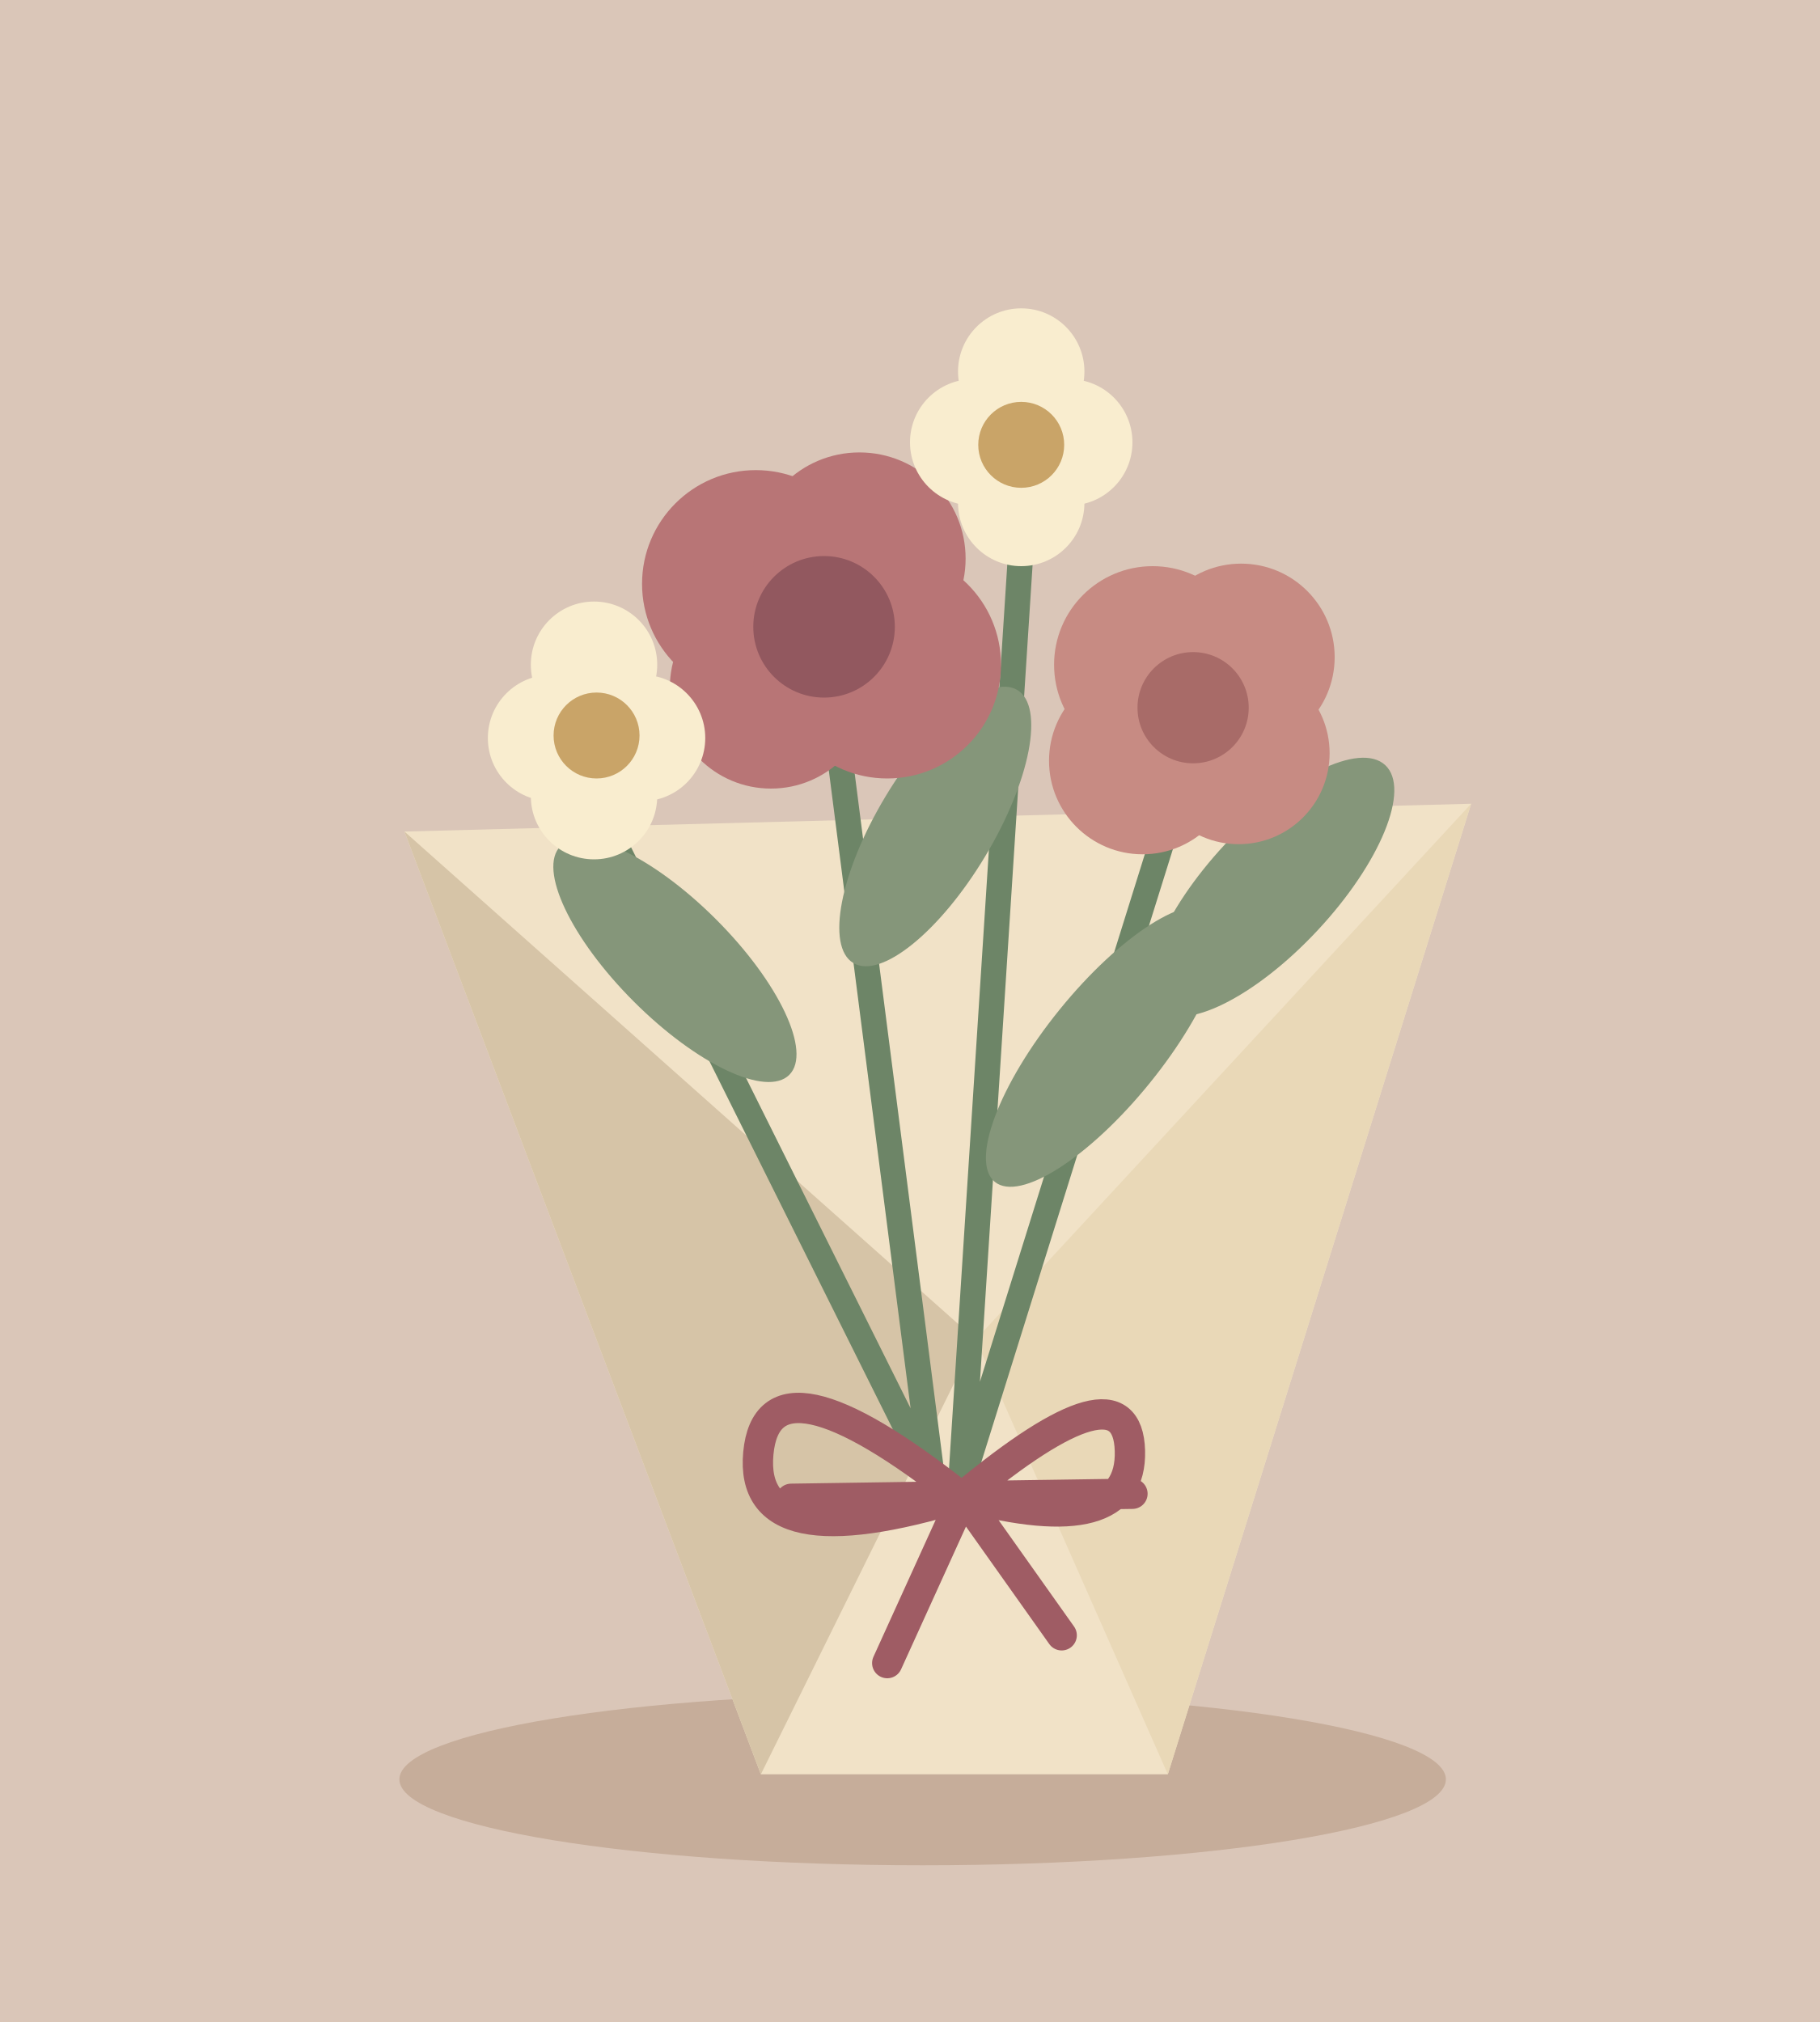
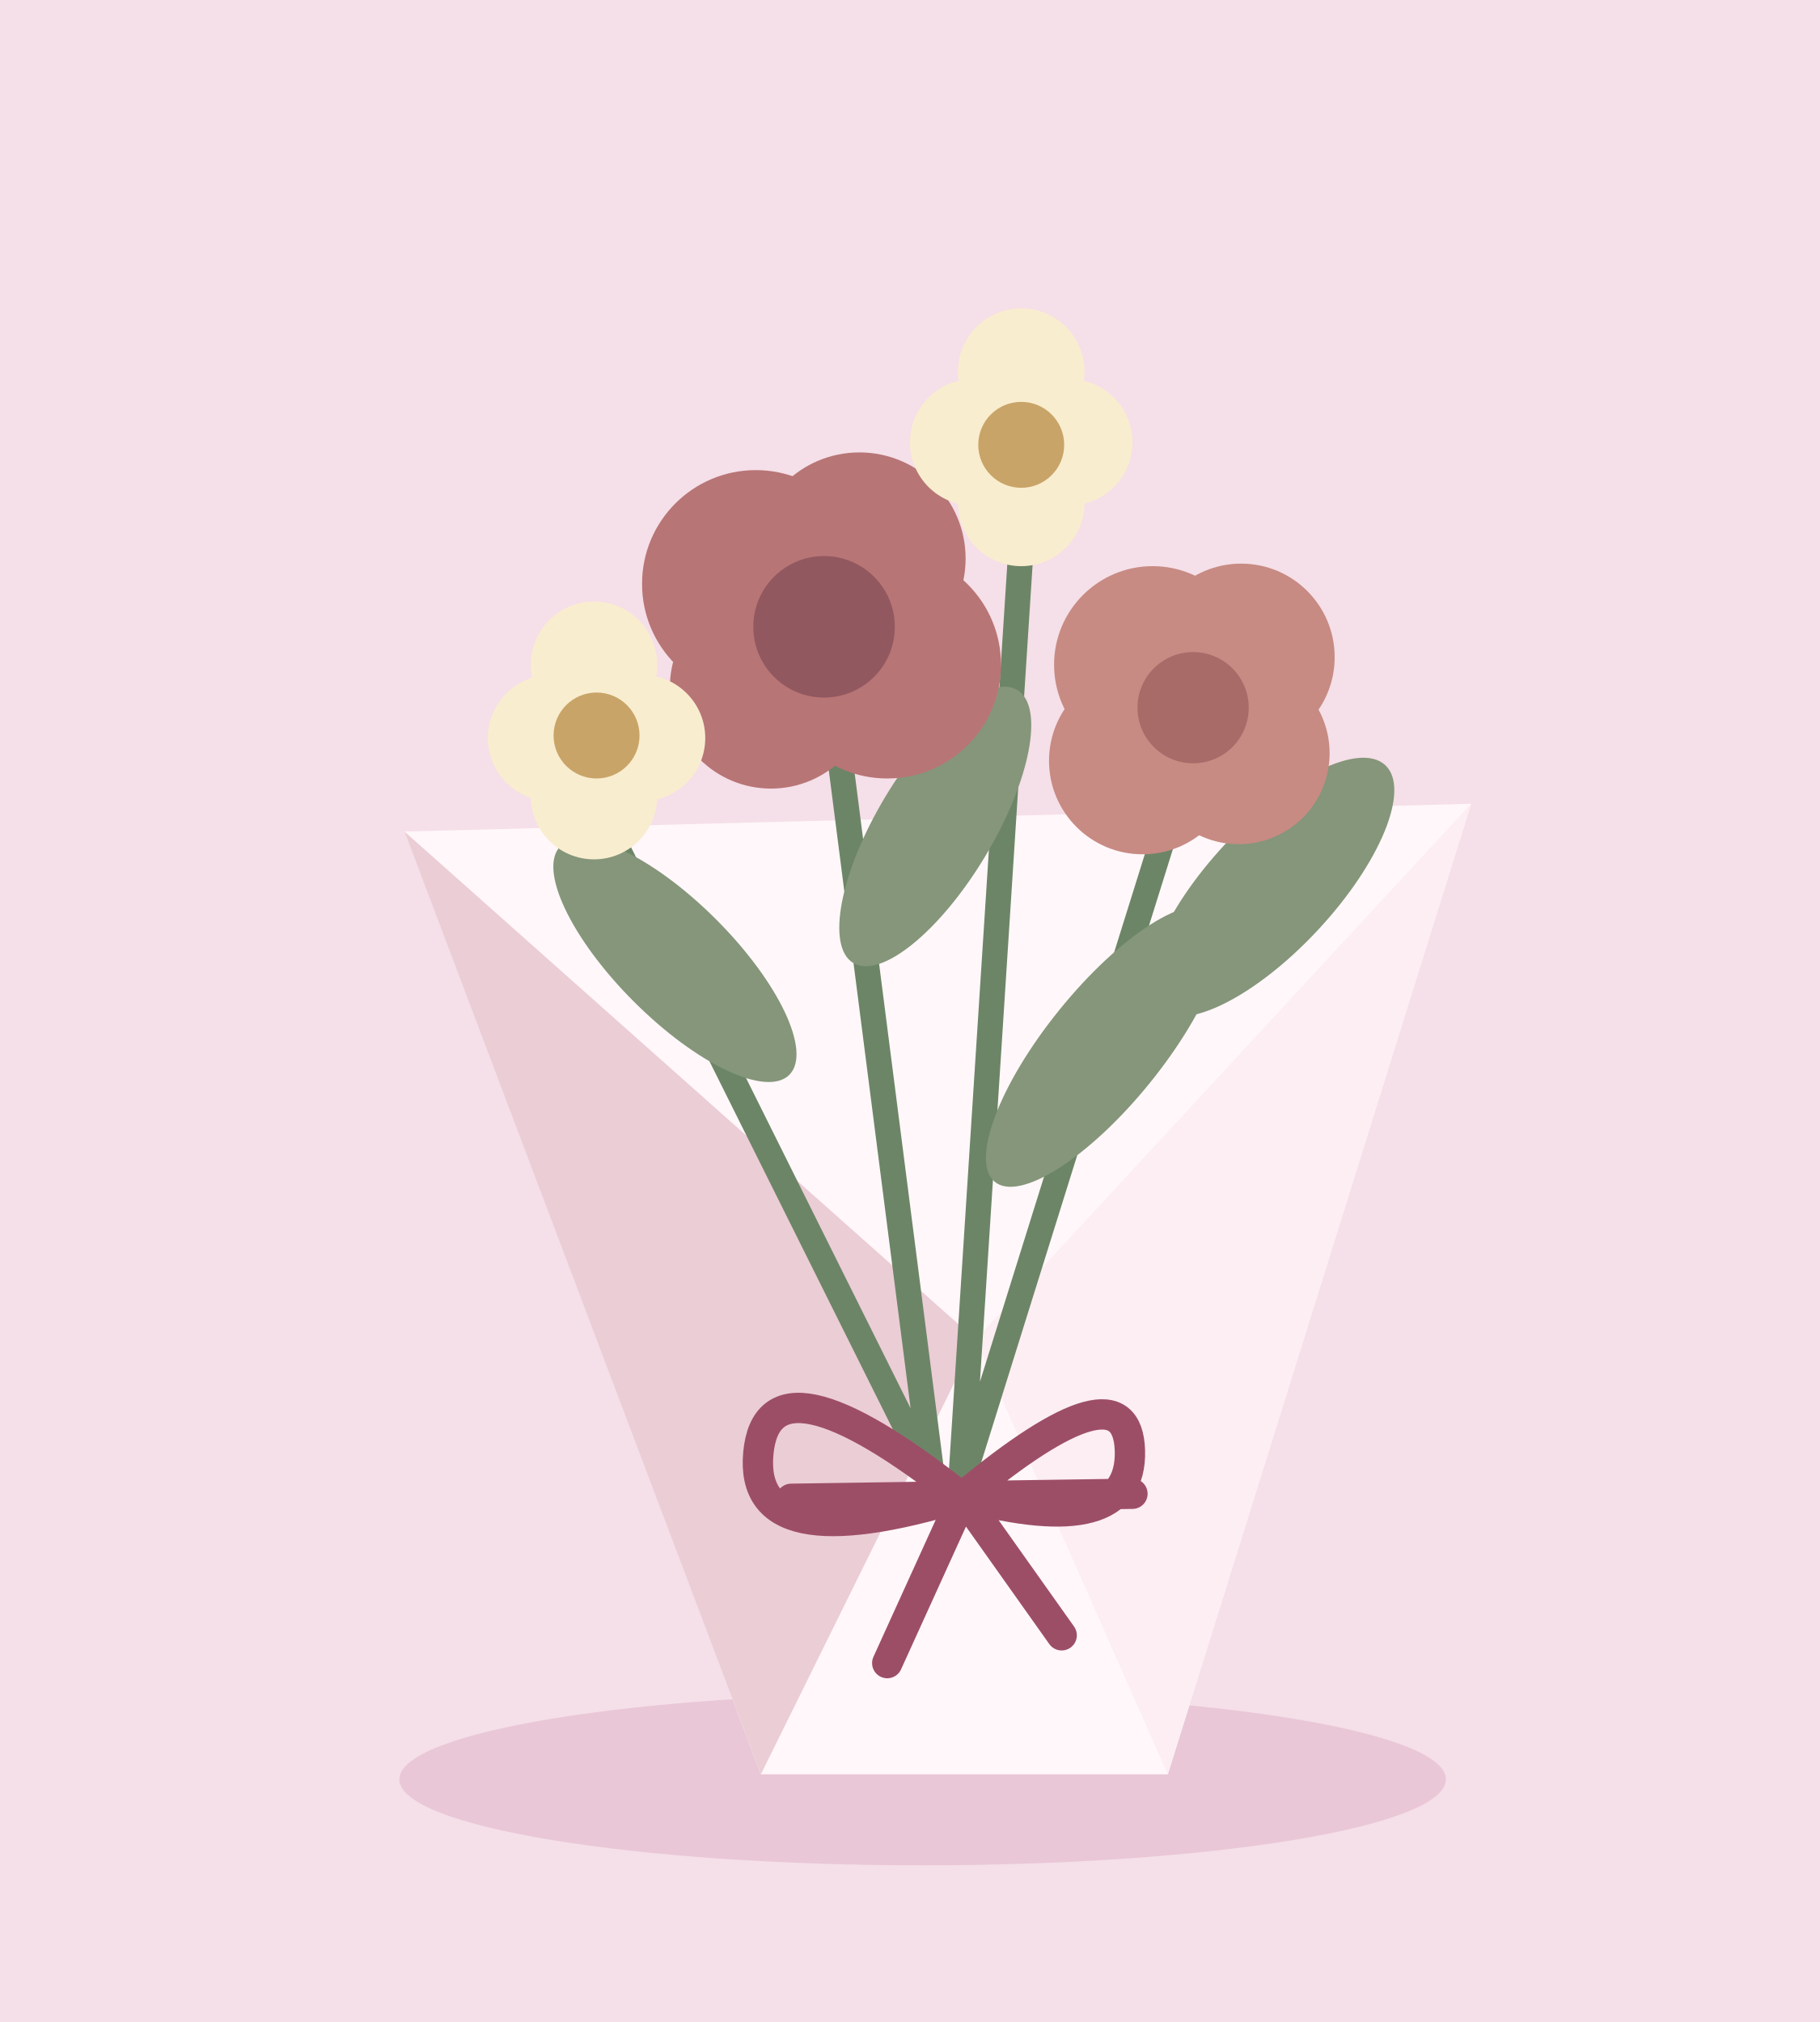
<svg xmlns="http://www.w3.org/2000/svg" width="720" height="800" viewBox="0 0 720 800">
-   <rect width="720" height="800" fill="#dac6b8" />
-   <ellipse cx="365" cy="704" rx="207" ry="34" fill="#c6ad9a" />
-   <path d="m160 329 422-11-120 384H301z" fill="#f1e2c7" />
-   <path d="m160 329 226 201-85 172z" fill="#d6c4a7" />
-   <path d="m582 318-196 212 76 172z" fill="#e9d8b7" />
+   <rect width="720" height="800" fill="#F5DFE8" />
+   <ellipse cx="365" cy="704" rx="207" ry="34" fill="#E9C7D6" />
+   <path d="m160 329 422-11-120 384H301z" fill="#FFF7FA" />
+   <path d="m160 329 226 201-85 172z" fill="#EBCDD6" />
+   <path d="m582 318-196 212 76 172z" fill="#FCEEF3" />
  <g stroke="#6d8567" stroke-width="10" fill="none">
    <path d="m370 594-45-351m55 345 100-320m-110 320-136-273m146 273 25-388" />
  </g>
  <g fill="#85967a">
    <ellipse cx="267" cy="380" rx="23" ry="64" transform="rotate(-45 267 380)" />
    <ellipse cx="437" cy="414" rx="23" ry="69" transform="rotate(39 437 414)" />
    <ellipse cx="370" cy="327" rx="23" ry="63" transform="rotate(31 370 327)" />
    <ellipse cx="503" cy="351" rx="25" ry="66" transform="rotate(43 503 351)" />
  </g>
  <g fill="#b87576">
    <circle cx="299" cy="231" r="45" />
    <circle cx="340" cy="221" r="42" />
    <circle cx="351" cy="263" r="45" />
    <circle cx="305" cy="272" r="40" />
  </g>
  <circle cx="326" cy="248" r="28" fill="#92585f" />
  <g fill="#c78b83">
    <circle cx="456" cy="263" r="39" />
    <circle cx="491" cy="260" r="37" />
    <circle cx="490" cy="298" r="36" />
    <circle cx="452" cy="301" r="37" />
  </g>
  <circle cx="472" cy="280" r="22" fill="#a86b68" />
  <g fill="#f9edcf">
    <circle cx="218" cy="292" r="25" />
    <circle cx="254" cy="292" r="25" />
    <circle cx="235" cy="263" r="25" />
    <circle cx="235" cy="315" r="25" />
    <circle cx="385" cy="175" r="25" />
    <circle cx="423" cy="175" r="25" />
    <circle cx="404" cy="147" r="25" />
    <circle cx="404" cy="199" r="25" />
  </g>
  <g fill="#c9a468">
    <circle cx="236" cy="291" r="17" />
    <circle cx="404" cy="176" r="17" />
  </g>
-   <path d="m313 593 135-2m-68 1q-76-60-80-17t81 17q65-54 66-18t-66 18m0 0-30 66m30-66 39 55" fill="none" stroke="#9f5c64" stroke-width="12" stroke-linecap="round" />
+   <path d="m313 593 135-2m-68 1q-76-60-80-17t81 17q65-54 66-18t-66 18m0 0-30 66m30-66 39 55" fill="none" stroke="#9D4E67" stroke-width="12" stroke-linecap="round" />
</svg>
